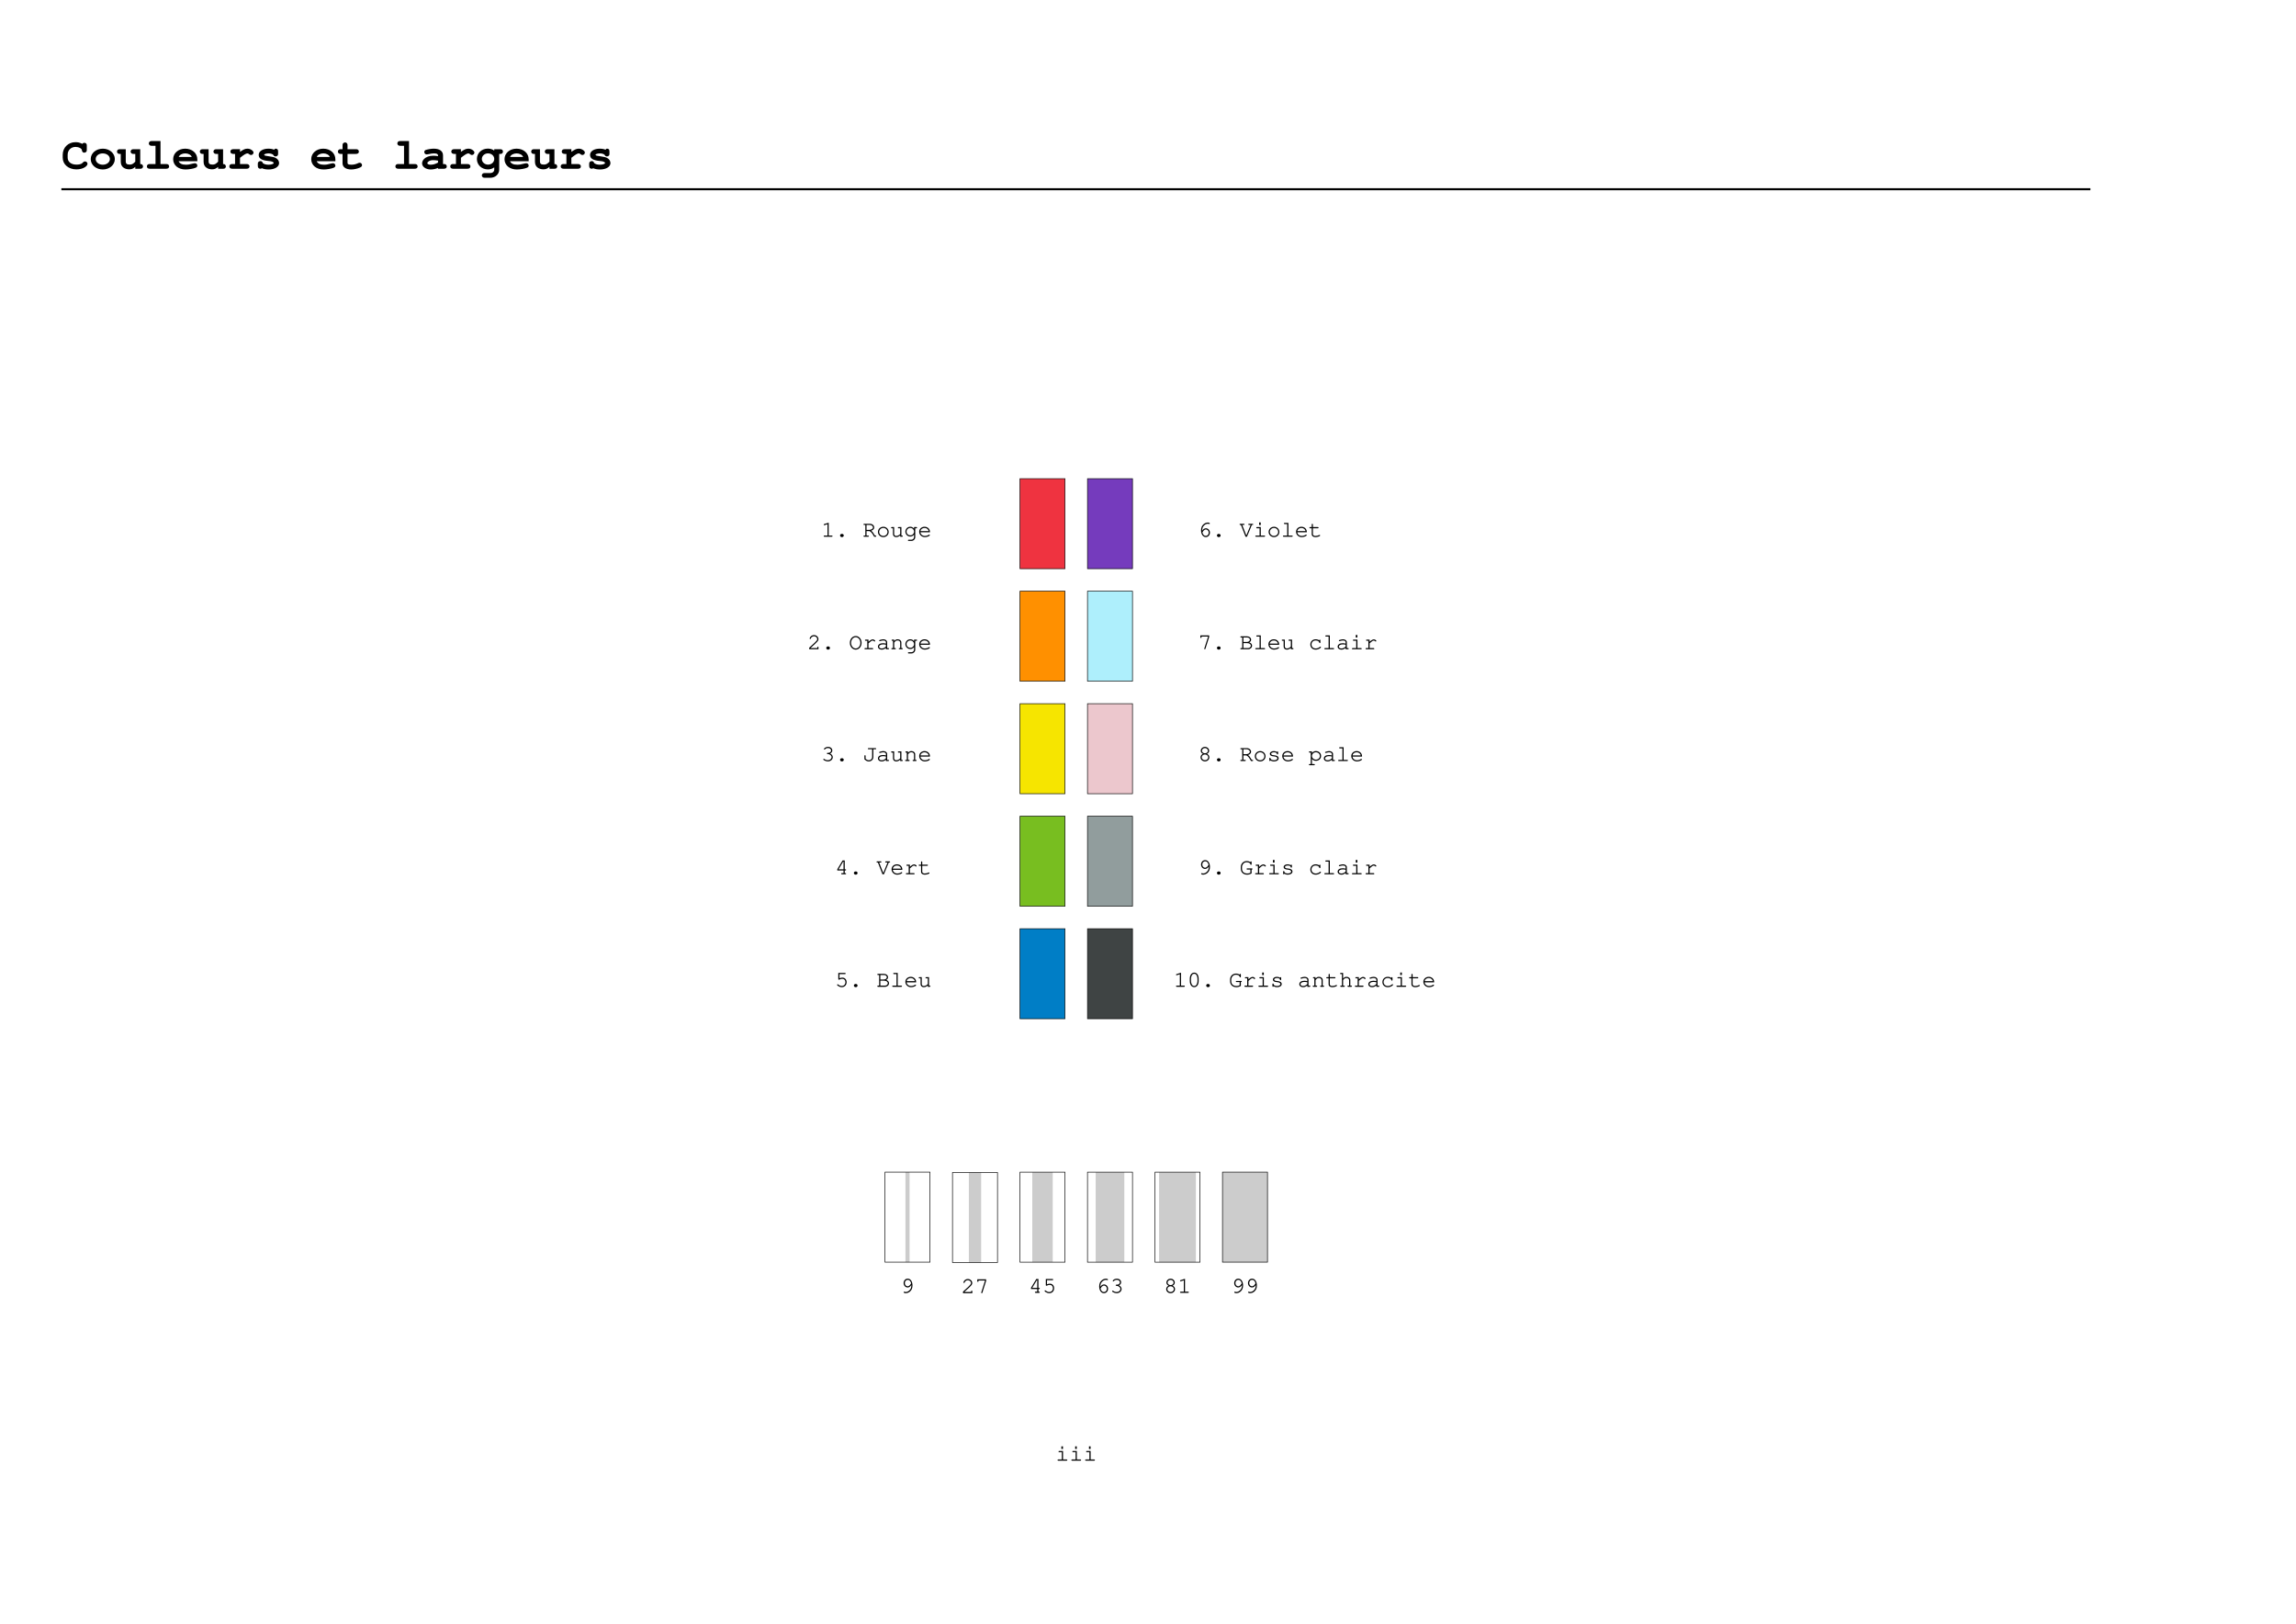
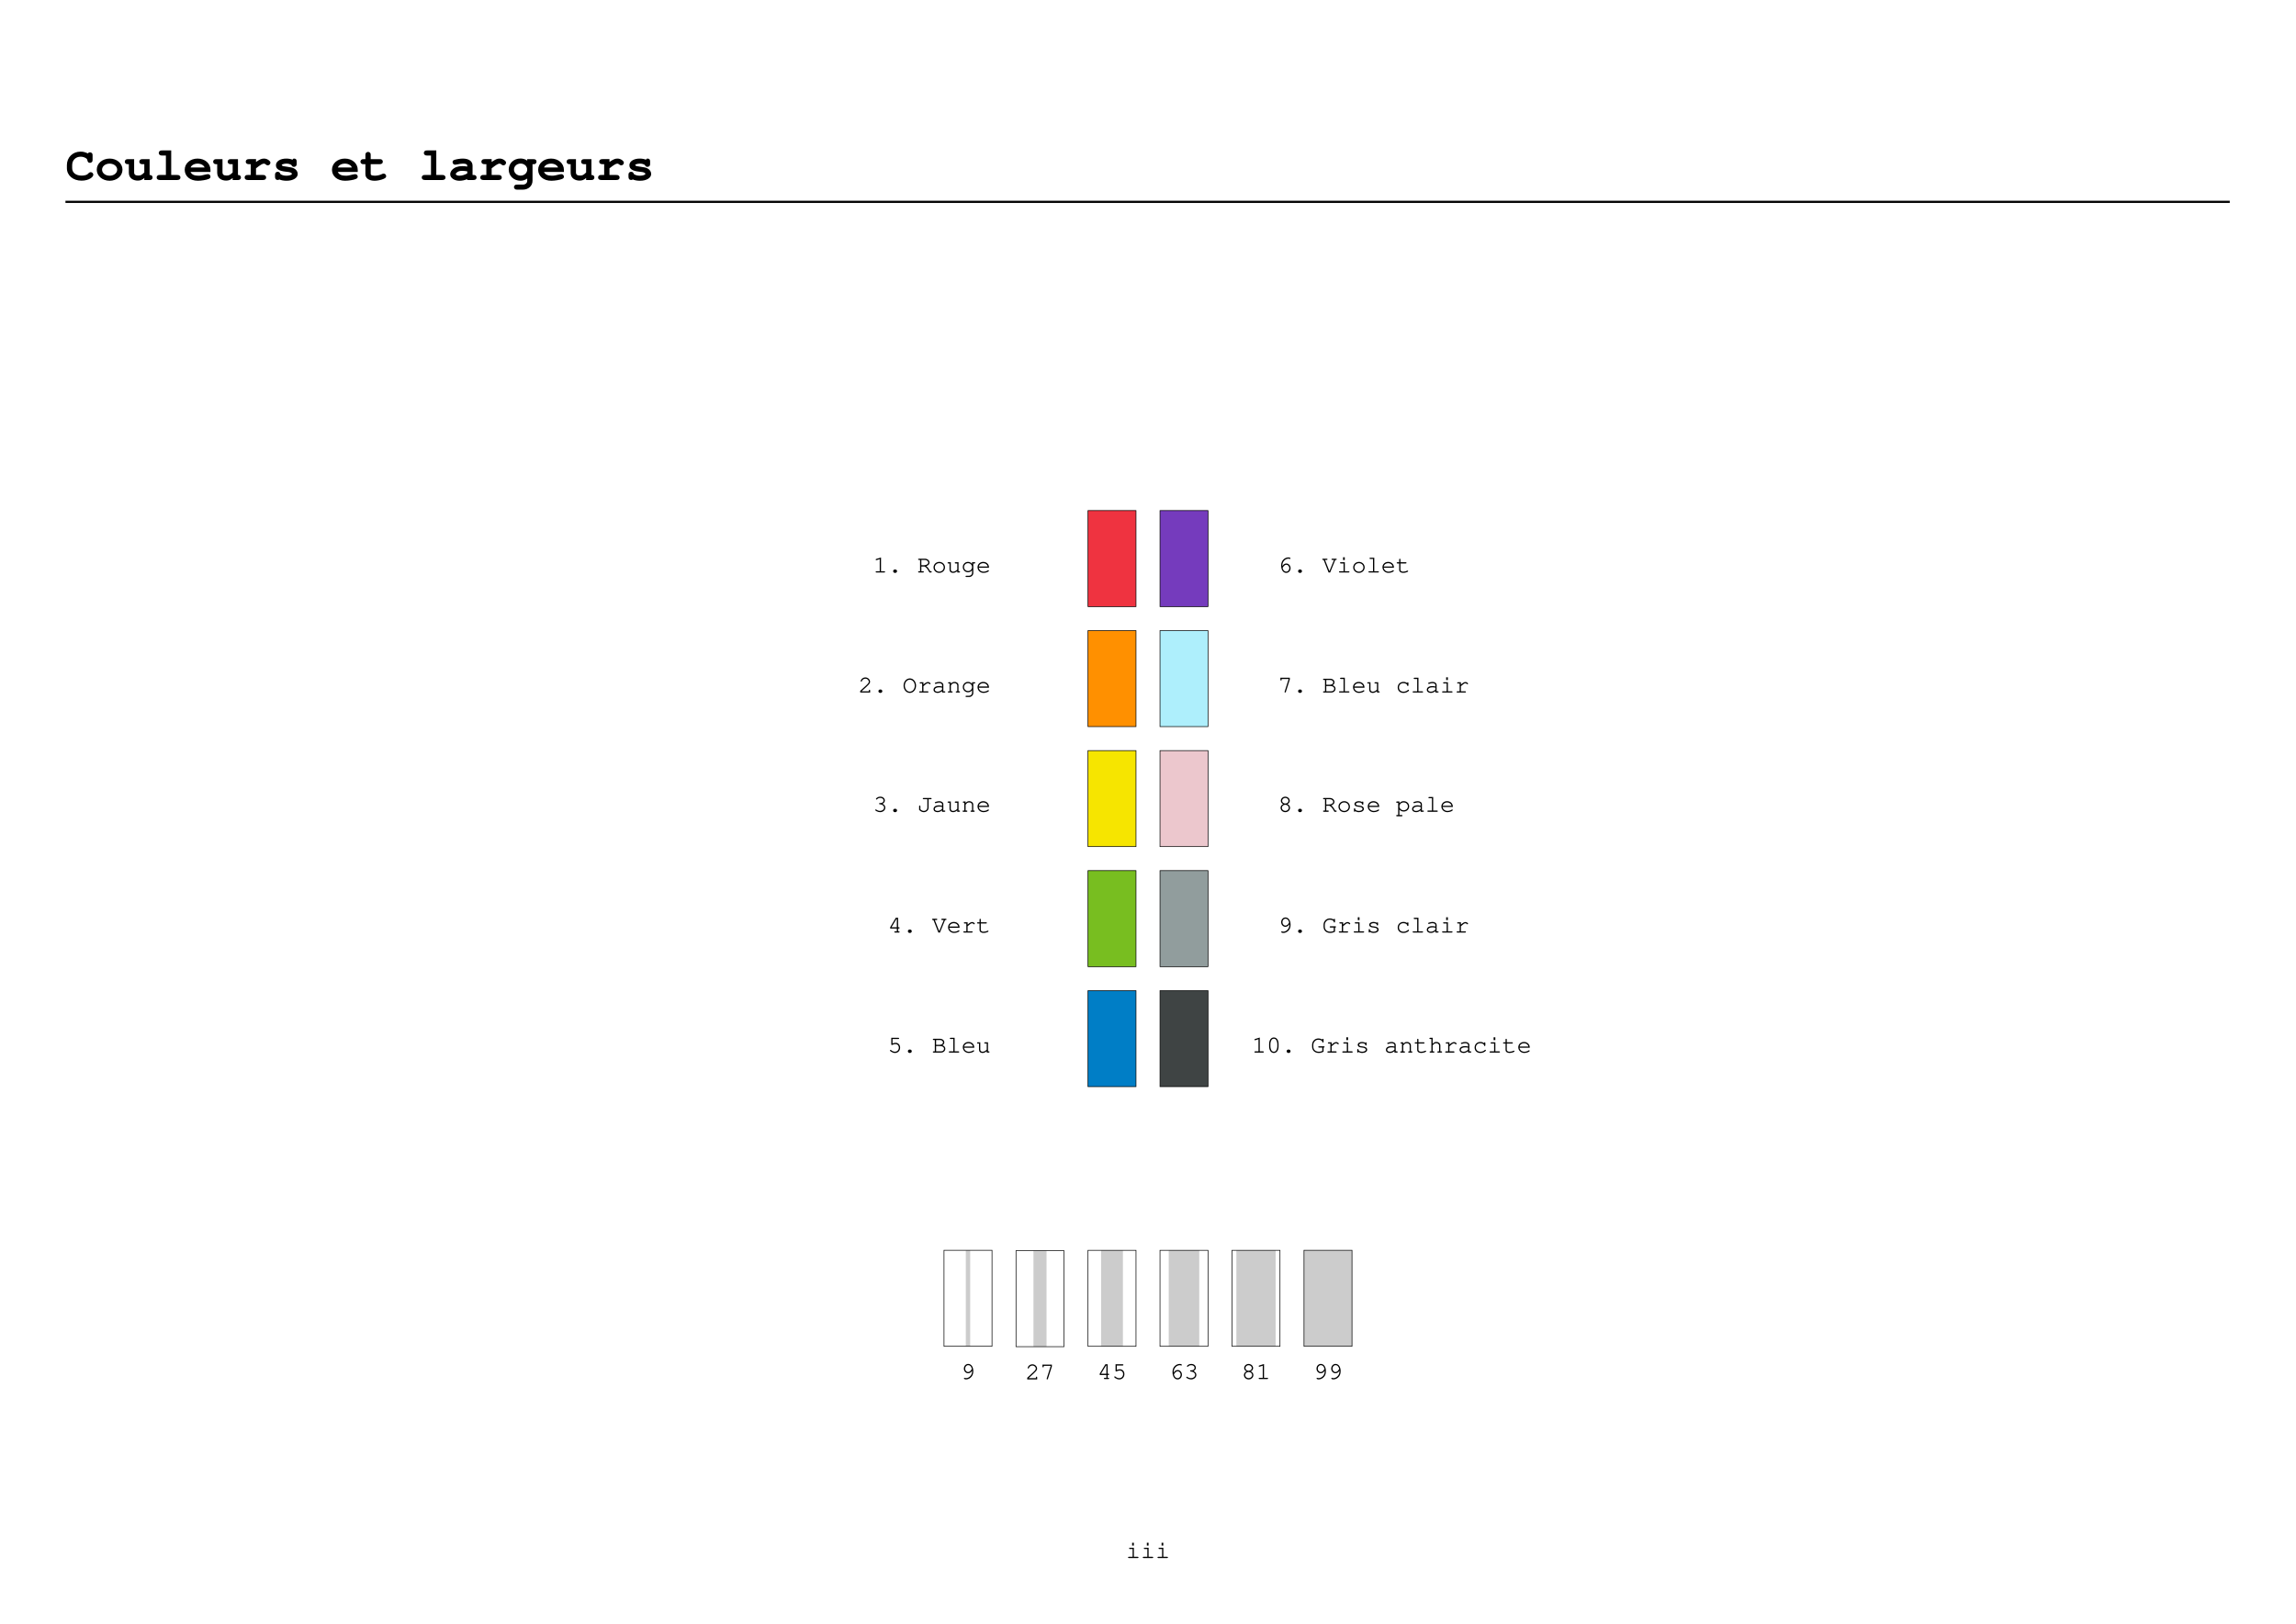
<svg xmlns="http://www.w3.org/2000/svg" width="297mm" height="210mm" id="svg6697" version="1.1">
  <defs id="defs7171" />
-   <text x="526.173" y="714" font-size="11.25" id="text6703" style="font-style:normal;font-variant:normal;font-weight:normal;font-stretch:normal;font-size:11.25px;line-height:125%;font-family:Courier;-inkscape-font-specification:'Courier, Normal';text-align:center;writing-mode:lr;text-anchor:middle;">
-     <tspan id="tspan26360">iii</tspan>
+   <text x="561.252" y="761.6" font-size="11.25" id="text6703" style="font-style:normal;font-variant:normal;font-weight:normal;font-stretch:normal;font-size:12px;line-height:0%;font-family:Courier;-inkscape-font-specification:'Courier, Normal';text-align:center;writing-mode:lr-tb;text-anchor:middle;stroke-width:1.067">
+     <tspan id="tspan26360" x="561.252" y="761.6" style="font-size:12px;line-height:1.25;stroke-width:1.067">iii</tspan>
  </text>
-   <text text-anchor="start" font-family="Courier" font-weight="bold" font-size="22.5" transform="translate(30 82.5)" id="text6705" style="-inkscape-font-specification:'Courier, Bold';font-family:Courier;font-weight:bold;font-style:normal;font-stretch:normal;font-variant:normal;font-size:22.5px;text-anchor:start;text-align:start;writing-mode:lr;line-height:125%;">
-     <tspan id="tspan4156">Couleurs et largeurs</tspan>
+   <text font-weight="bold" font-size="22.5" id="text6705" style="font-style:normal;font-variant:normal;font-weight:bold;font-stretch:normal;font-size:24px;line-height:0%;font-family:Courier;-inkscape-font-specification:'Courier, Bold';text-align:start;writing-mode:lr-tb;text-anchor:start;stroke-width:1.067" x="32" y="88">
+     <tspan id="tspan4156" x="32" y="88" style="font-size:24px;line-height:1.25;stroke-width:1.067">Couleurs et largeurs</tspan>
  </text>
-   <line x1="30" y1="92.5" x2="1022" y2="92.5" stroke="black" id="line6707" />
-   <flowRoot xml:space="preserve" id="flowRoot7179" style="font-style:normal;font-variant:normal;font-weight:normal;font-stretch:normal;font-size:15px;line-height:125%;font-family:Courier;-inkscape-font-specification:'Courier, Normal';text-align:start;letter-spacing:0px;word-spacing:0px;writing-mode:lr;text-anchor:start;fill:#000000;fill-opacity:1;stroke:none;stroke-width:1px;stroke-linecap:butt;stroke-linejoin:miter;stroke-opacity:1;" transform="translate(0,-1.3764148e-5)">
-     <flowRegion id="flowRegion7181">
-       <rect id="rect7183" width="992" height="200" x="30" y="125" style="font-style:normal;font-variant:normal;font-weight:normal;font-stretch:normal;font-size:15px;line-height:125%;font-family:Courier;-inkscape-font-specification:'Courier, Normal';text-align:start;writing-mode:lr;text-anchor:start;" />
+   <line x1="32" y1="98.667" x2="1090.133" y2="98.667" id="line6707" style="stroke:#000000;stroke-width:1.067" />
+   <flowRoot xml:space="preserve" id="flowRoot7179" style="font-style:normal;font-variant:normal;font-weight:normal;font-stretch:normal;font-size:12.8px;line-height:0.01%;font-family:Courier;-inkscape-font-specification:'Courier, Normal';text-align:start;letter-spacing:0px;word-spacing:0px;writing-mode:lr-tb;text-anchor:start;fill:#000000;fill-opacity:1;stroke:none;stroke-width:1.067px;stroke-linecap:butt;stroke-linejoin:miter;stroke-opacity:1">
+     <flowRegion id="flowRegion7181" style="stroke-width:1.067px">
+       <rect id="rect7183" width="1058.133" height="213.333" x="32" y="133.333" style="font-style:normal;font-variant:normal;font-weight:normal;font-stretch:normal;font-size:16px;line-height:125%;font-family:Courier;-inkscape-font-specification:'Courier, Normal';text-align:start;writing-mode:lr-tb;text-anchor:start;stroke-width:1.138px" />
    </flowRegion>
-     <flowPara id="flowPara10443">Chaque face de cabane se voit attribuer deux bandes verticales de couleur et de largeur spécifiques. Il y a 10 couleurs et 6 largeurs possibles donnant 60 bandes différentes.</flowPara>
+     <flowPara id="flowPara10443" style="font-size:16px;line-height:1.25;stroke-width:1.067px">Chaque face de cabane se voit attribuer deux bandes verticales de couleur et de largeur spécifiques. Il y a 10 couleurs et 6 largeurs possibles donnant 60 bandes différentes.</flowPara>
  </flowRoot>
-   <rect x="498.681" y="233.979" width="22" height="44" id="rect4726" style="fill:#ef3340;fill-opacity:1;stroke:#000000;stroke-width:0.3;stroke-opacity:1;stroke-miterlimit:4;stroke-dasharray:none" />
-   <rect style="fill:#753bbd;fill-opacity:1;stroke:#000000;stroke-width:0.3;stroke-miterlimit:4;stroke-dasharray:none" id="rect5737" height="44" width="22" y="233.979" x="531.681" />
-   <rect style="fill:#ff9000;fill-opacity:1;stroke:#000000;stroke-width:0.3;stroke-miterlimit:4;stroke-dasharray:none" id="rect5739" height="44" width="22" y="288.979" x="498.681" />
-   <rect x="531.681" y="288.979" width="22" height="44" id="rect5741" style="fill:#aeeffc;fill-opacity:1;stroke:#000000;stroke-width:0.3;stroke-miterlimit:4;stroke-dasharray:none" />
-   <rect x="498.681" y="343.979" width="22" height="44" id="rect5743" style="fill:#f6e500;fill-opacity:1;stroke:#000000;stroke-width:0.3;stroke-miterlimit:4;stroke-dasharray:none" />
-   <rect style="fill:#ecc7cd;fill-opacity:1;stroke:#000000;stroke-width:0.3;stroke-miterlimit:4;stroke-dasharray:none" id="rect5745" height="44" width="22" y="343.979" x="531.681" />
-   <rect style="fill:#78be20;fill-opacity:1;stroke:#000000;stroke-width:0.3;stroke-miterlimit:4;stroke-dasharray:none" id="rect5747" height="44" width="22" y="398.979" x="498.681" />
-   <rect x="531.681" y="398.979" width="22" height="44" id="rect5749" style="fill:#919d9d;fill-opacity:1;stroke:#000000;stroke-width:0.3;stroke-miterlimit:4;stroke-dasharray:none" />
-   <rect x="498.681" y="453.979" width="22" height="44" id="rect5751" style="fill:#007ec6;fill-opacity:1;stroke:#000000;stroke-width:0.3;stroke-miterlimit:4;stroke-dasharray:none" />
-   <rect style="fill:#3f4444;fill-opacity:1;stroke:#000000;stroke-width:0.3;stroke-miterlimit:4;stroke-dasharray:none" id="rect5753" height="44" width="22" y="453.979" x="531.681" />
-   <text xml:space="preserve" style="font-style:normal;font-variant:normal;font-weight:normal;font-stretch:normal;font-size:11.25px;line-height:125%;font-family:Courier;-inkscape-font-specification:'Courier, Normal';text-align:end;letter-spacing:0px;word-spacing:0px;writing-mode:lr-tb;text-anchor:end;fill:#000000;fill-opacity:1;stroke:none;stroke-width:1px;stroke-linecap:butt;stroke-linejoin:miter;stroke-opacity:1" x="475.732" y="262.369" id="text5765">
-     <tspan id="tspan5769" x="475.732" y="262.369">1. Rouge</tspan>
+   <rect x="531.927" y="249.578" width="23.467" height="46.933" id="rect4726" style="fill:#ef3340;fill-opacity:1;stroke:#000000;stroke-width:0.32;stroke-miterlimit:4;stroke-dasharray:none;stroke-opacity:1" />
+   <rect style="fill:#753bbd;fill-opacity:1;stroke:#000000;stroke-width:0.32;stroke-miterlimit:4;stroke-dasharray:none" id="rect5737" height="46.933" width="23.467" y="249.578" x="567.127" />
+   <rect style="fill:#ff9000;fill-opacity:1;stroke:#000000;stroke-width:0.32;stroke-miterlimit:4;stroke-dasharray:none" id="rect5739" height="46.933" width="23.467" y="308.245" x="531.927" />
+   <rect x="567.127" y="308.245" width="23.467" height="46.933" id="rect5741" style="fill:#aeeffc;fill-opacity:1;stroke:#000000;stroke-width:0.32;stroke-miterlimit:4;stroke-dasharray:none" />
+   <rect x="531.927" y="366.911" width="23.467" height="46.933" id="rect5743" style="fill:#f6e500;fill-opacity:1;stroke:#000000;stroke-width:0.32;stroke-miterlimit:4;stroke-dasharray:none" />
+   <rect style="fill:#ecc7cd;fill-opacity:1;stroke:#000000;stroke-width:0.32;stroke-miterlimit:4;stroke-dasharray:none" id="rect5745" height="46.933" width="23.467" y="366.911" x="567.127" />
+   <rect style="fill:#78be20;fill-opacity:1;stroke:#000000;stroke-width:0.32;stroke-miterlimit:4;stroke-dasharray:none" id="rect5747" height="46.933" width="23.467" y="425.578" x="531.927" />
+   <rect x="567.127" y="425.578" width="23.467" height="46.933" id="rect5749" style="fill:#919d9d;fill-opacity:1;stroke:#000000;stroke-width:0.32;stroke-miterlimit:4;stroke-dasharray:none" />
+   <rect x="531.927" y="484.245" width="23.467" height="46.933" id="rect5751" style="fill:#007ec6;fill-opacity:1;stroke:#000000;stroke-width:0.32;stroke-miterlimit:4;stroke-dasharray:none" />
+   <rect style="fill:#3f4444;fill-opacity:1;stroke:#000000;stroke-width:0.32;stroke-miterlimit:4;stroke-dasharray:none" id="rect5753" height="46.933" width="23.467" y="484.245" x="567.127" />
+   <text xml:space="preserve" style="font-style:normal;font-variant:normal;font-weight:normal;font-stretch:normal;font-size:12.8px;line-height:0%;font-family:Courier;-inkscape-font-specification:'Courier, Normal';text-align:end;letter-spacing:0px;word-spacing:0px;writing-mode:lr-tb;text-anchor:end;fill:#000000;fill-opacity:1;stroke:none;stroke-width:1.067px;stroke-linecap:butt;stroke-linejoin:miter;stroke-opacity:1" x="507.447" y="279.861" id="text5765">
+     <tspan id="tspan5769" x="507.447" y="279.861" style="font-size:12px;line-height:1.25;stroke-width:1.067px">1. Rouge</tspan>
  </text>
-   <text id="text5771" y="317.369" x="475.732" style="font-style:normal;font-variant:normal;font-weight:normal;font-stretch:normal;font-size:11.25px;line-height:125%;font-family:Courier;-inkscape-font-specification:'Courier, Normal';text-align:end;letter-spacing:0px;word-spacing:0px;writing-mode:lr-tb;text-anchor:end;fill:#000000;fill-opacity:1;stroke:none;stroke-width:1px;stroke-linecap:butt;stroke-linejoin:miter;stroke-opacity:1" xml:space="preserve">
-     <tspan id="tspan5811" x="475.732" y="317.369">2. Orange</tspan>
+   <text id="text5771" y="338.527" x="507.447" style="font-style:normal;font-variant:normal;font-weight:normal;font-stretch:normal;font-size:12.8px;line-height:0%;font-family:Courier;-inkscape-font-specification:'Courier, Normal';text-align:end;letter-spacing:0px;word-spacing:0px;writing-mode:lr-tb;text-anchor:end;fill:#000000;fill-opacity:1;stroke:none;stroke-width:1.067px;stroke-linecap:butt;stroke-linejoin:miter;stroke-opacity:1" xml:space="preserve">
+     <tspan id="tspan5811" x="507.447" y="338.527" style="font-size:12px;line-height:1.25;stroke-width:1.067px">2. Orange</tspan>
  </text>
-   <text xml:space="preserve" style="font-style:normal;font-variant:normal;font-weight:normal;font-stretch:normal;font-size:11.25px;line-height:125%;font-family:Courier;-inkscape-font-specification:'Courier, Normal';text-align:end;letter-spacing:0px;word-spacing:0px;writing-mode:lr-tb;text-anchor:end;fill:#000000;fill-opacity:1;stroke:none;stroke-width:1px;stroke-linecap:butt;stroke-linejoin:miter;stroke-opacity:1" x="475.732" y="372.019" id="text5775">
-     <tspan id="tspan5813" x="475.732" y="372.019">3. Jaune</tspan>
+   <text xml:space="preserve" style="font-style:normal;font-variant:normal;font-weight:normal;font-stretch:normal;font-size:12.8px;line-height:0%;font-family:Courier;-inkscape-font-specification:'Courier, Normal';text-align:end;letter-spacing:0px;word-spacing:0px;writing-mode:lr-tb;text-anchor:end;fill:#000000;fill-opacity:1;stroke:none;stroke-width:1.067px;stroke-linecap:butt;stroke-linejoin:miter;stroke-opacity:1" x="507.447" y="396.821" id="text5775">
+     <tspan id="tspan5813" x="507.447" y="396.821" style="font-size:12px;line-height:1.25;stroke-width:1.067px">3. Jaune</tspan>
  </text>
-   <text id="text5779" y="427.369" x="475.732" style="font-style:normal;font-variant:normal;font-weight:normal;font-stretch:normal;font-size:11.25px;line-height:125%;font-family:Courier;-inkscape-font-specification:'Courier, Normal';text-align:end;letter-spacing:0px;word-spacing:0px;writing-mode:lr-tb;text-anchor:end;fill:#000000;fill-opacity:1;stroke:none;stroke-width:1px;stroke-linecap:butt;stroke-linejoin:miter;stroke-opacity:1" xml:space="preserve">
-     <tspan id="tspan5815" x="475.732" y="427.369">4. Vert</tspan>
+   <text id="text5779" y="455.861" x="507.447" style="font-style:normal;font-variant:normal;font-weight:normal;font-stretch:normal;font-size:12.8px;line-height:0%;font-family:Courier;-inkscape-font-specification:'Courier, Normal';text-align:end;letter-spacing:0px;word-spacing:0px;writing-mode:lr-tb;text-anchor:end;fill:#000000;fill-opacity:1;stroke:none;stroke-width:1.067px;stroke-linecap:butt;stroke-linejoin:miter;stroke-opacity:1" xml:space="preserve">
+     <tspan id="tspan5815" x="507.447" y="455.861" style="font-size:12px;line-height:1.25;stroke-width:1.067px">4. Vert</tspan>
  </text>
-   <text xml:space="preserve" style="font-style:normal;font-variant:normal;font-weight:normal;font-stretch:normal;font-size:11.25px;line-height:125%;font-family:Courier;-inkscape-font-specification:'Courier, Normal';text-align:end;letter-spacing:0px;word-spacing:0px;writing-mode:lr-tb;text-anchor:end;fill:#000000;fill-opacity:1;stroke:none;stroke-width:1px;stroke-linecap:butt;stroke-linejoin:miter;stroke-opacity:1" x="475.732" y="482.369" id="text5783">
-     <tspan id="tspan5817" x="475.732" y="482.369">5. Bleu</tspan>
+   <text xml:space="preserve" style="font-style:normal;font-variant:normal;font-weight:normal;font-stretch:normal;font-size:12.8px;line-height:0%;font-family:Courier;-inkscape-font-specification:'Courier, Normal';text-align:end;letter-spacing:0px;word-spacing:0px;writing-mode:lr-tb;text-anchor:end;fill:#000000;fill-opacity:1;stroke:none;stroke-width:1.067px;stroke-linecap:butt;stroke-linejoin:miter;stroke-opacity:1" x="507.447" y="514.527" id="text5783">
+     <tspan id="tspan5817" x="507.447" y="514.527" style="font-size:12px;line-height:1.25;stroke-width:1.067px">5. Bleu</tspan>
  </text>
-   <text id="text5787" y="482.369" x="573.732" style="font-style:normal;font-variant:normal;font-weight:normal;font-stretch:normal;font-size:11.25px;line-height:125%;font-family:Courier;-inkscape-font-specification:'Courier, Normal';text-align:start;letter-spacing:0px;word-spacing:0px;writing-mode:lr-tb;text-anchor:start;fill:#000000;fill-opacity:1;stroke:none;stroke-width:1px;stroke-linecap:butt;stroke-linejoin:miter;stroke-opacity:1" xml:space="preserve">
-     <tspan id="tspan5827" x="573.732" y="482.369">10. Gris anthracite</tspan>
+   <text id="text5787" y="514.527" x="611.98" style="font-style:normal;font-variant:normal;font-weight:normal;font-stretch:normal;font-size:12.8px;line-height:0%;font-family:Courier;-inkscape-font-specification:'Courier, Normal';text-align:start;letter-spacing:0px;word-spacing:0px;writing-mode:lr-tb;text-anchor:start;fill:#000000;fill-opacity:1;stroke:none;stroke-width:1.067px;stroke-linecap:butt;stroke-linejoin:miter;stroke-opacity:1" xml:space="preserve">
+     <tspan id="tspan5827" x="611.98" y="514.527" style="font-size:12px;line-height:1.25;stroke-width:1.067px">10. Gris anthracite</tspan>
  </text>
-   <text xml:space="preserve" style="font-style:normal;font-variant:normal;font-weight:normal;font-stretch:normal;font-size:11.25px;line-height:125%;font-family:Courier;-inkscape-font-specification:'Courier, Normal';text-align:start;letter-spacing:0px;word-spacing:0px;writing-mode:lr-tb;text-anchor:start;fill:#000000;fill-opacity:1;stroke:none;stroke-width:1px;stroke-linecap:butt;stroke-linejoin:miter;stroke-opacity:1" x="585.732" y="427.369" id="text5791">
-     <tspan id="tspan5825" x="585.732" y="427.369">9. Gris clair</tspan>
+   <text xml:space="preserve" style="font-style:normal;font-variant:normal;font-weight:normal;font-stretch:normal;font-size:12.8px;line-height:0%;font-family:Courier;-inkscape-font-specification:'Courier, Normal';text-align:start;letter-spacing:0px;word-spacing:0px;writing-mode:lr-tb;text-anchor:start;fill:#000000;fill-opacity:1;stroke:none;stroke-width:1.067px;stroke-linecap:butt;stroke-linejoin:miter;stroke-opacity:1" x="624.78" y="455.861" id="text5791">
+     <tspan id="tspan5825" x="624.78" y="455.861" style="font-size:12px;line-height:1.25;stroke-width:1.067px">9. Gris clair</tspan>
  </text>
-   <text id="text5795" y="372.019" x="585.732" style="font-style:normal;font-variant:normal;font-weight:normal;font-stretch:normal;font-size:11.25px;line-height:125%;font-family:Courier;-inkscape-font-specification:'Courier, Normal';text-align:start;letter-spacing:0px;word-spacing:0px;writing-mode:lr-tb;text-anchor:start;fill:#000000;fill-opacity:1;stroke:none;stroke-width:1px;stroke-linecap:butt;stroke-linejoin:miter;stroke-opacity:1" xml:space="preserve">
-     <tspan id="tspan5823" x="585.732" y="372.019">8. Rose pale</tspan>
+   <text id="text5795" y="396.821" x="624.78" style="font-style:normal;font-variant:normal;font-weight:normal;font-stretch:normal;font-size:12.8px;line-height:0%;font-family:Courier;-inkscape-font-specification:'Courier, Normal';text-align:start;letter-spacing:0px;word-spacing:0px;writing-mode:lr-tb;text-anchor:start;fill:#000000;fill-opacity:1;stroke:none;stroke-width:1.067px;stroke-linecap:butt;stroke-linejoin:miter;stroke-opacity:1" xml:space="preserve">
+     <tspan id="tspan5823" x="624.78" y="396.821" style="font-size:12px;line-height:1.25;stroke-width:1.067px">8. Rose pale</tspan>
  </text>
-   <text xml:space="preserve" style="font-style:normal;font-variant:normal;font-weight:normal;font-stretch:normal;font-size:11.25px;line-height:125%;font-family:Courier;-inkscape-font-specification:'Courier, Normal';text-align:start;letter-spacing:0px;word-spacing:0px;writing-mode:lr-tb;text-anchor:start;fill:#000000;fill-opacity:1;stroke:none;stroke-width:1px;stroke-linecap:butt;stroke-linejoin:miter;stroke-opacity:1" x="585.732" y="317.369" id="text5799">
-     <tspan id="tspan5821" x="585.732" y="317.369">7. Bleu clair</tspan>
+   <text xml:space="preserve" style="font-style:normal;font-variant:normal;font-weight:normal;font-stretch:normal;font-size:12.8px;line-height:0%;font-family:Courier;-inkscape-font-specification:'Courier, Normal';text-align:start;letter-spacing:0px;word-spacing:0px;writing-mode:lr-tb;text-anchor:start;fill:#000000;fill-opacity:1;stroke:none;stroke-width:1.067px;stroke-linecap:butt;stroke-linejoin:miter;stroke-opacity:1" x="624.78" y="338.527" id="text5799">
+     <tspan id="tspan5821" x="624.78" y="338.527" style="font-size:12px;line-height:1.25;stroke-width:1.067px">7. Bleu clair</tspan>
  </text>
-   <text id="text5803" y="262.369" x="585.732" style="font-style:normal;font-variant:normal;font-weight:normal;font-stretch:normal;font-size:11.25px;line-height:125%;font-family:Courier;-inkscape-font-specification:'Courier, Normal';text-align:start;letter-spacing:0px;word-spacing:0px;writing-mode:lr-tb;text-anchor:start;fill:#000000;fill-opacity:1;stroke:none;stroke-width:1px;stroke-linecap:butt;stroke-linejoin:miter;stroke-opacity:1" xml:space="preserve">
-     <tspan id="tspan5819" x="585.732" y="262.369">6. Violet</tspan>
+   <text id="text5803" y="279.861" x="624.78" style="font-style:normal;font-variant:normal;font-weight:normal;font-stretch:normal;font-size:12.8px;line-height:0%;font-family:Courier;-inkscape-font-specification:'Courier, Normal';text-align:start;letter-spacing:0px;word-spacing:0px;writing-mode:lr-tb;text-anchor:start;fill:#000000;fill-opacity:1;stroke:none;stroke-width:1.067px;stroke-linecap:butt;stroke-linejoin:miter;stroke-opacity:1" xml:space="preserve">
+     <tspan id="tspan5819" x="624.78" y="279.861" style="font-size:12px;line-height:1.25;stroke-width:1.067px">6. Violet</tspan>
  </text>
-   <rect x="535.681" y="572.979" width="14" height="44" id="rect6162" style="fill:#cccccc;fill-opacity:1;stroke-width:0.3;stroke-miterlimit:4;stroke-dasharray:none" />
-   <text x="542.681" y="631.979" font-size="11.25" id="text6164" style="font-size:11.25px;font-family:Courier;text-anchor:middle">63</text>
-   <rect x="531.681" y="572.979" width="22" height="44" id="rect6166" style="fill:none;stroke:#000000;stroke-width:0.3;stroke-miterlimit:4;stroke-dasharray:none" />
-   <rect x="597.681" y="572.963" width="22" height="44" id="rect6208" style="fill:#cccccc;fill-opacity:1;stroke-width:0.3;stroke-miterlimit:4;stroke-dasharray:none" />
-   <text x="608.681" y="631.963" font-size="11.25" id="text6210" style="font-size:11.25px;font-family:Courier;text-anchor:middle">99</text>
-   <rect x="597.681" y="572.963" width="22" height="44" id="rect6212" style="fill:none;stroke:#000000;stroke-width:0.3;stroke-miterlimit:4;stroke-dasharray:none" />
-   <rect x="566.681" y="572.979" width="18" height="44" id="rect6214" style="fill:#cccccc;fill-opacity:1;stroke-width:0.3;stroke-miterlimit:4;stroke-dasharray:none" />
-   <text x="575.681" y="631.979" font-size="11.25" id="text6216" style="font-size:11.25px;font-family:Courier;text-anchor:middle">81</text>
-   <rect x="564.681" y="572.979" width="22" height="44" id="rect6218" style="fill:none;stroke:#000000;stroke-width:0.3;stroke-miterlimit:4;stroke-dasharray:none" />
-   <rect x="504.681" y="572.979" width="10" height="44" id="rect6316" style="fill:#cccccc;fill-opacity:1;stroke-width:0.3;stroke-miterlimit:4;stroke-dasharray:none" />
-   <text x="509.681" y="631.979" font-size="11.25" id="text6318" style="font-size:11.25px;font-family:Courier;text-anchor:middle">45</text>
-   <rect x="498.681" y="572.979" width="22" height="44" id="rect6320" style="fill:none;stroke:#000000;stroke-width:0.3;stroke-miterlimit:4;stroke-dasharray:none" />
-   <rect x="442.681" y="572.963" width="2" height="44" id="rect6404" style="fill:#cccccc;fill-opacity:1;stroke-width:0.3;stroke-miterlimit:4;stroke-dasharray:none" />
-   <text x="443.681" y="631.963" font-size="11.25" id="text6406" style="font-size:11.25px;font-family:Courier;text-anchor:middle">9</text>
-   <rect x="432.681" y="572.963" width="22" height="44" id="rect6408" style="fill:none;stroke:#000000;stroke-width:0.3;stroke-miterlimit:4;stroke-dasharray:none" />
-   <rect x="473.681" y="573.136" width="6" height="44" id="rect6410" style="fill:#cccccc;fill-opacity:1;stroke-width:0.3;stroke-miterlimit:4;stroke-dasharray:none" />
-   <text x="476.681" y="632.136" font-size="11.25" id="text6412" style="font-size:11.25px;font-family:Courier;text-anchor:middle">27</text>
-   <rect x="465.681" y="573.136" width="22" height="44" id="rect6414" style="fill:none;stroke:#000000;stroke-width:0.3;stroke-miterlimit:4;stroke-dasharray:none" />
+   <rect x="571.393" y="611.177" width="14.933" height="46.933" id="rect6162" style="fill:#cccccc;fill-opacity:1;stroke-width:0.32;stroke-miterlimit:4;stroke-dasharray:none" />
+   <text x="578.86" y="674.111" font-size="11.25" id="text6164" style="font-size:12px;line-height:0%;font-family:Courier;text-anchor:middle;stroke-width:1.067">63</text>
+   <rect x="567.127" y="611.177" width="23.467" height="46.933" id="rect6166" style="fill:none;stroke:#000000;stroke-width:0.32;stroke-miterlimit:4;stroke-dasharray:none" />
+   <rect x="637.526" y="611.161" width="23.467" height="46.933" id="rect6208" style="fill:#cccccc;fill-opacity:1;stroke-width:0.32;stroke-miterlimit:4;stroke-dasharray:none" />
+   <text x="649.26" y="674.094" font-size="11.25" id="text6210" style="font-size:12px;line-height:0%;font-family:Courier;text-anchor:middle;stroke-width:1.067">99</text>
+   <rect x="637.526" y="611.161" width="23.467" height="46.933" id="rect6212" style="fill:none;stroke:#000000;stroke-width:0.32;stroke-miterlimit:4;stroke-dasharray:none" />
+   <rect x="604.46" y="611.177" width="19.2" height="46.933" id="rect6214" style="fill:#cccccc;fill-opacity:1;stroke-width:0.32;stroke-miterlimit:4;stroke-dasharray:none" />
+   <text x="614.06" y="674.111" font-size="11.25" id="text6216" style="font-size:12px;line-height:0%;font-family:Courier;text-anchor:middle;stroke-width:1.067">81</text>
+   <rect x="602.326" y="611.177" width="23.467" height="46.933" id="rect6218" style="fill:none;stroke:#000000;stroke-width:0.32;stroke-miterlimit:4;stroke-dasharray:none" />
+   <rect x="538.326" y="611.177" width="10.667" height="46.933" id="rect6316" style="fill:#cccccc;fill-opacity:1;stroke-width:0.32;stroke-miterlimit:4;stroke-dasharray:none" />
+   <text x="543.66" y="674.111" font-size="11.25" id="text6318" style="font-size:12px;line-height:0%;font-family:Courier;text-anchor:middle;stroke-width:1.067">45</text>
+   <rect x="531.927" y="611.177" width="23.467" height="46.933" id="rect6320" style="fill:none;stroke:#000000;stroke-width:0.32;stroke-miterlimit:4;stroke-dasharray:none" />
+   <rect x="472.193" y="611.161" width="2.133" height="46.933" id="rect6404" style="fill:#cccccc;fill-opacity:1;stroke-width:0.32;stroke-miterlimit:4;stroke-dasharray:none" />
+   <text x="473.26" y="674.094" font-size="11.25" id="text6406" style="font-size:12px;line-height:0%;font-family:Courier;text-anchor:middle;stroke-width:1.067">9</text>
+   <rect x="461.526" y="611.161" width="23.467" height="46.933" id="rect6408" style="fill:none;stroke:#000000;stroke-width:0.32;stroke-miterlimit:4;stroke-dasharray:none" />
+   <rect x="505.26" y="611.345" width="6.4" height="46.933" id="rect6410" style="fill:#cccccc;fill-opacity:1;stroke-width:0.32;stroke-miterlimit:4;stroke-dasharray:none" />
+   <text x="508.46" y="674.279" font-size="11.25" id="text6412" style="font-size:12px;line-height:0%;font-family:Courier;text-anchor:middle;stroke-width:1.067">27</text>
+   <rect x="496.726" y="611.345" width="23.467" height="46.933" id="rect6414" style="fill:none;stroke:#000000;stroke-width:0.32;stroke-miterlimit:4;stroke-dasharray:none" />
</svg>
